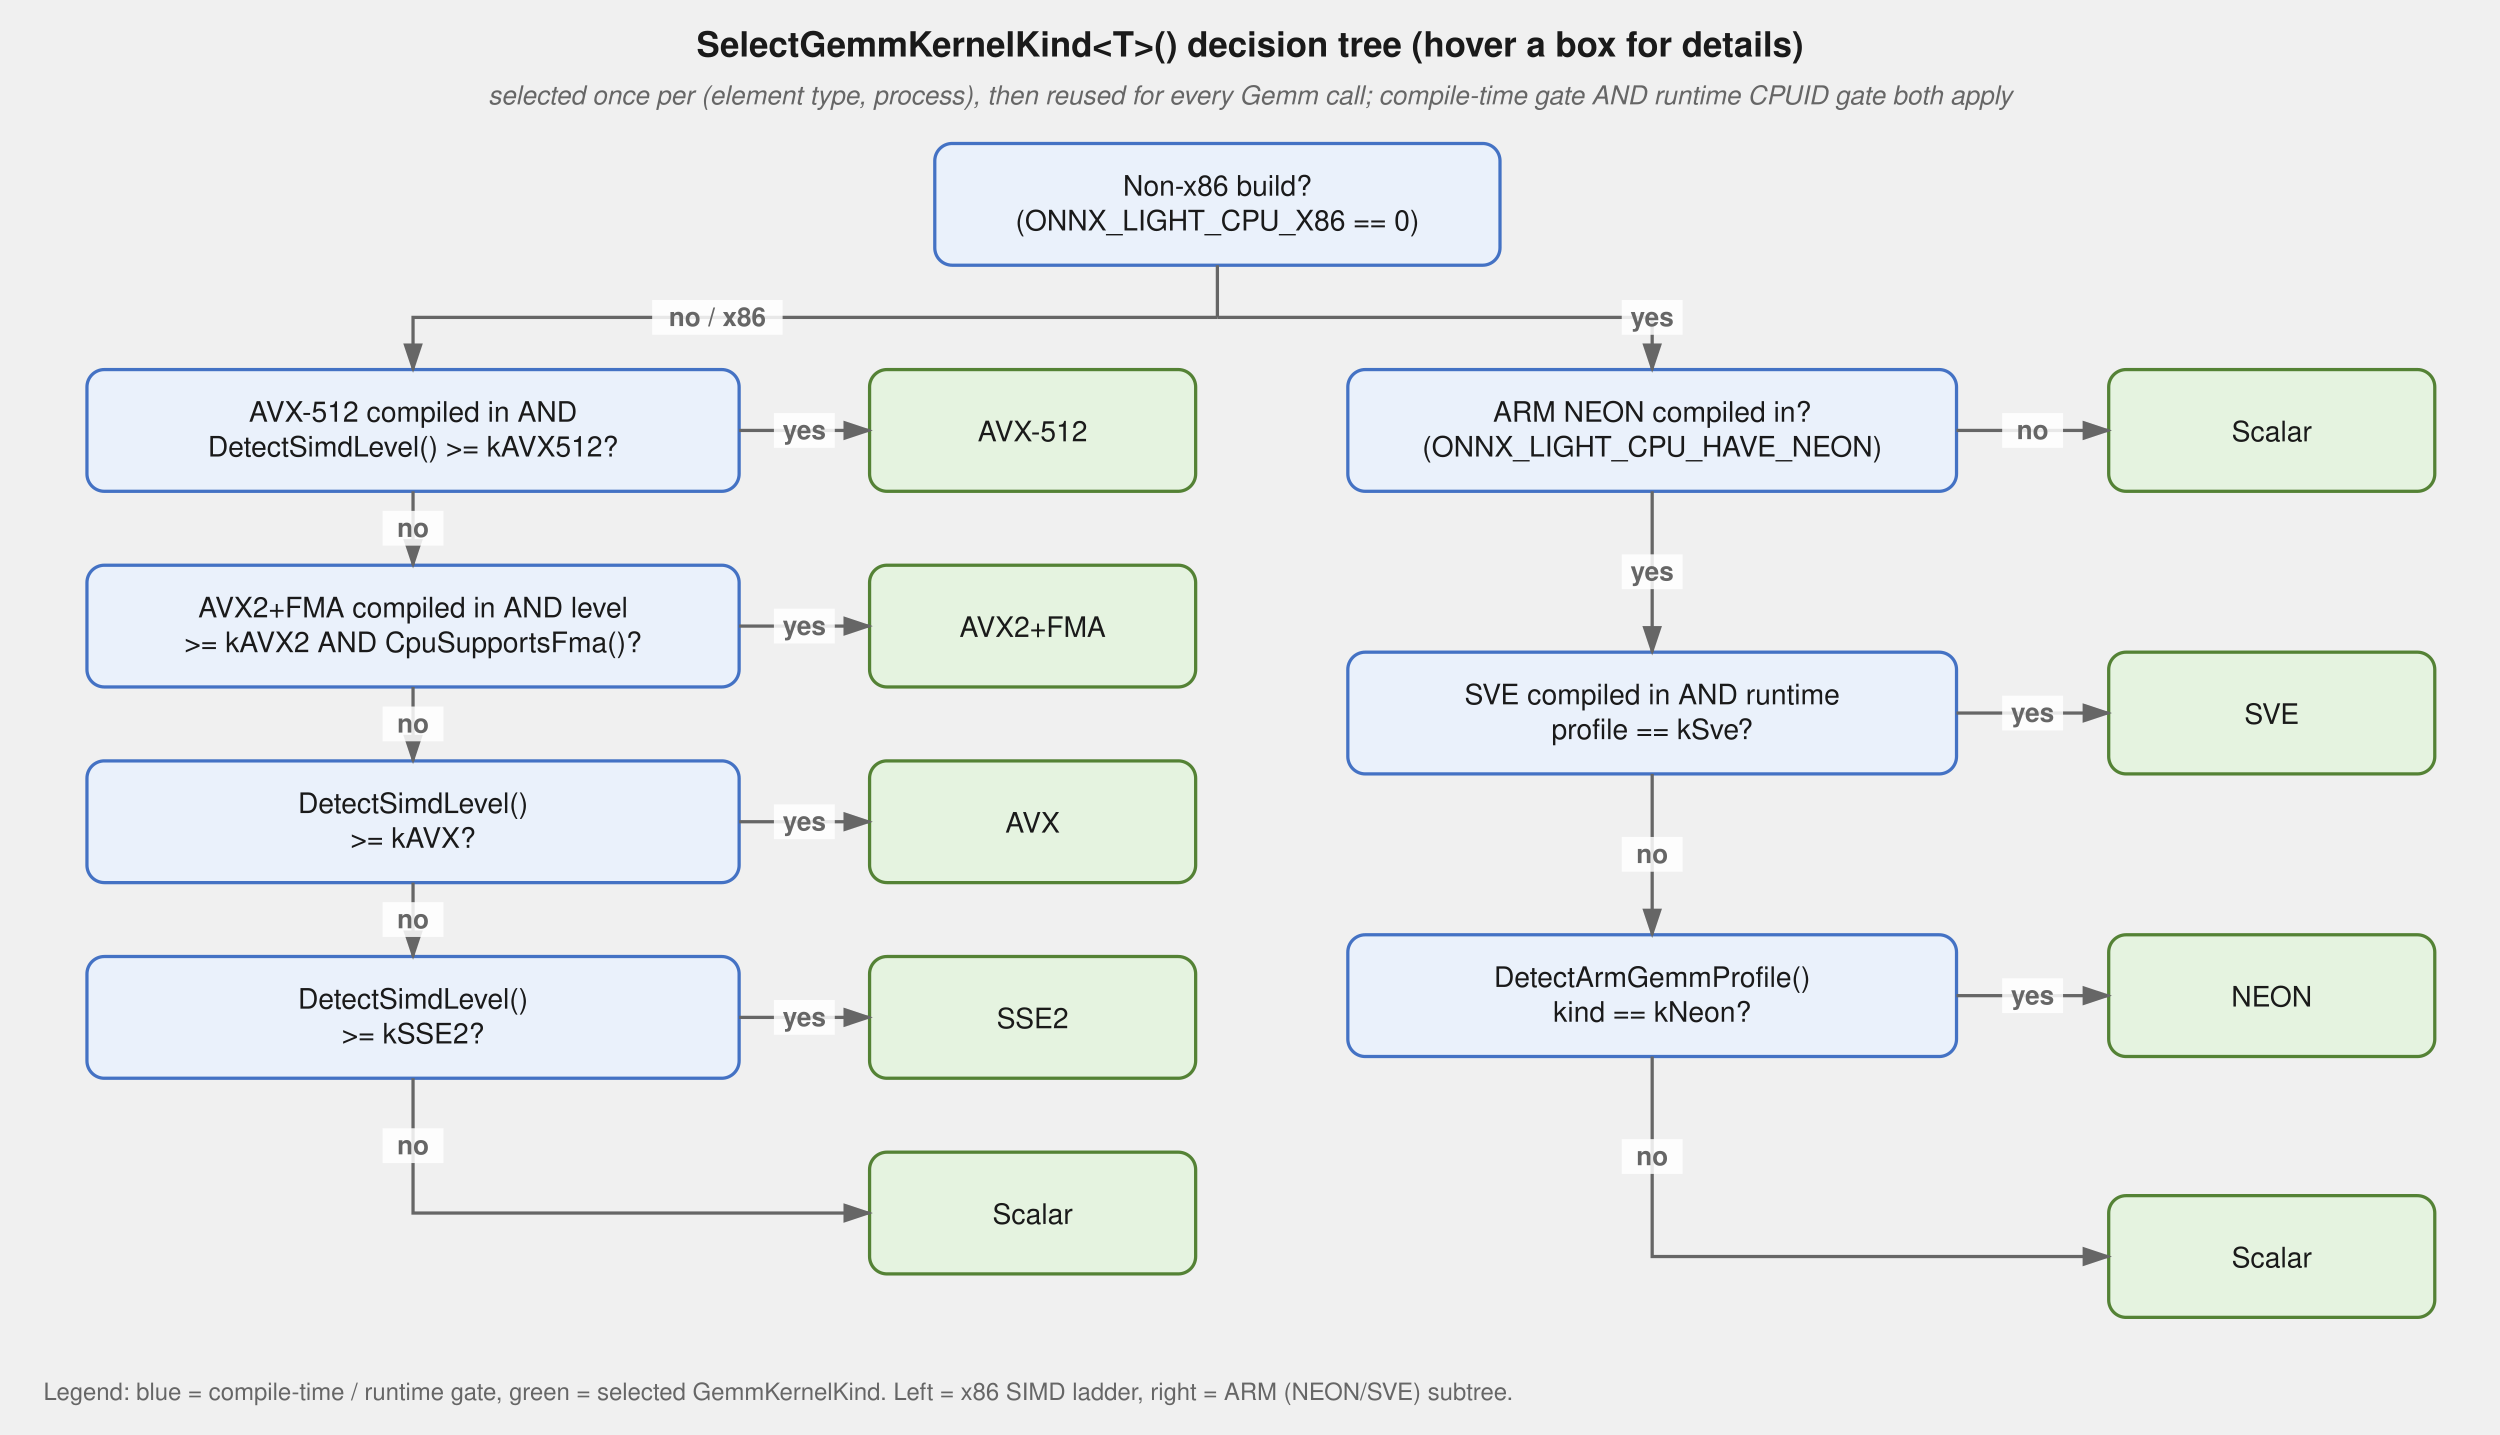
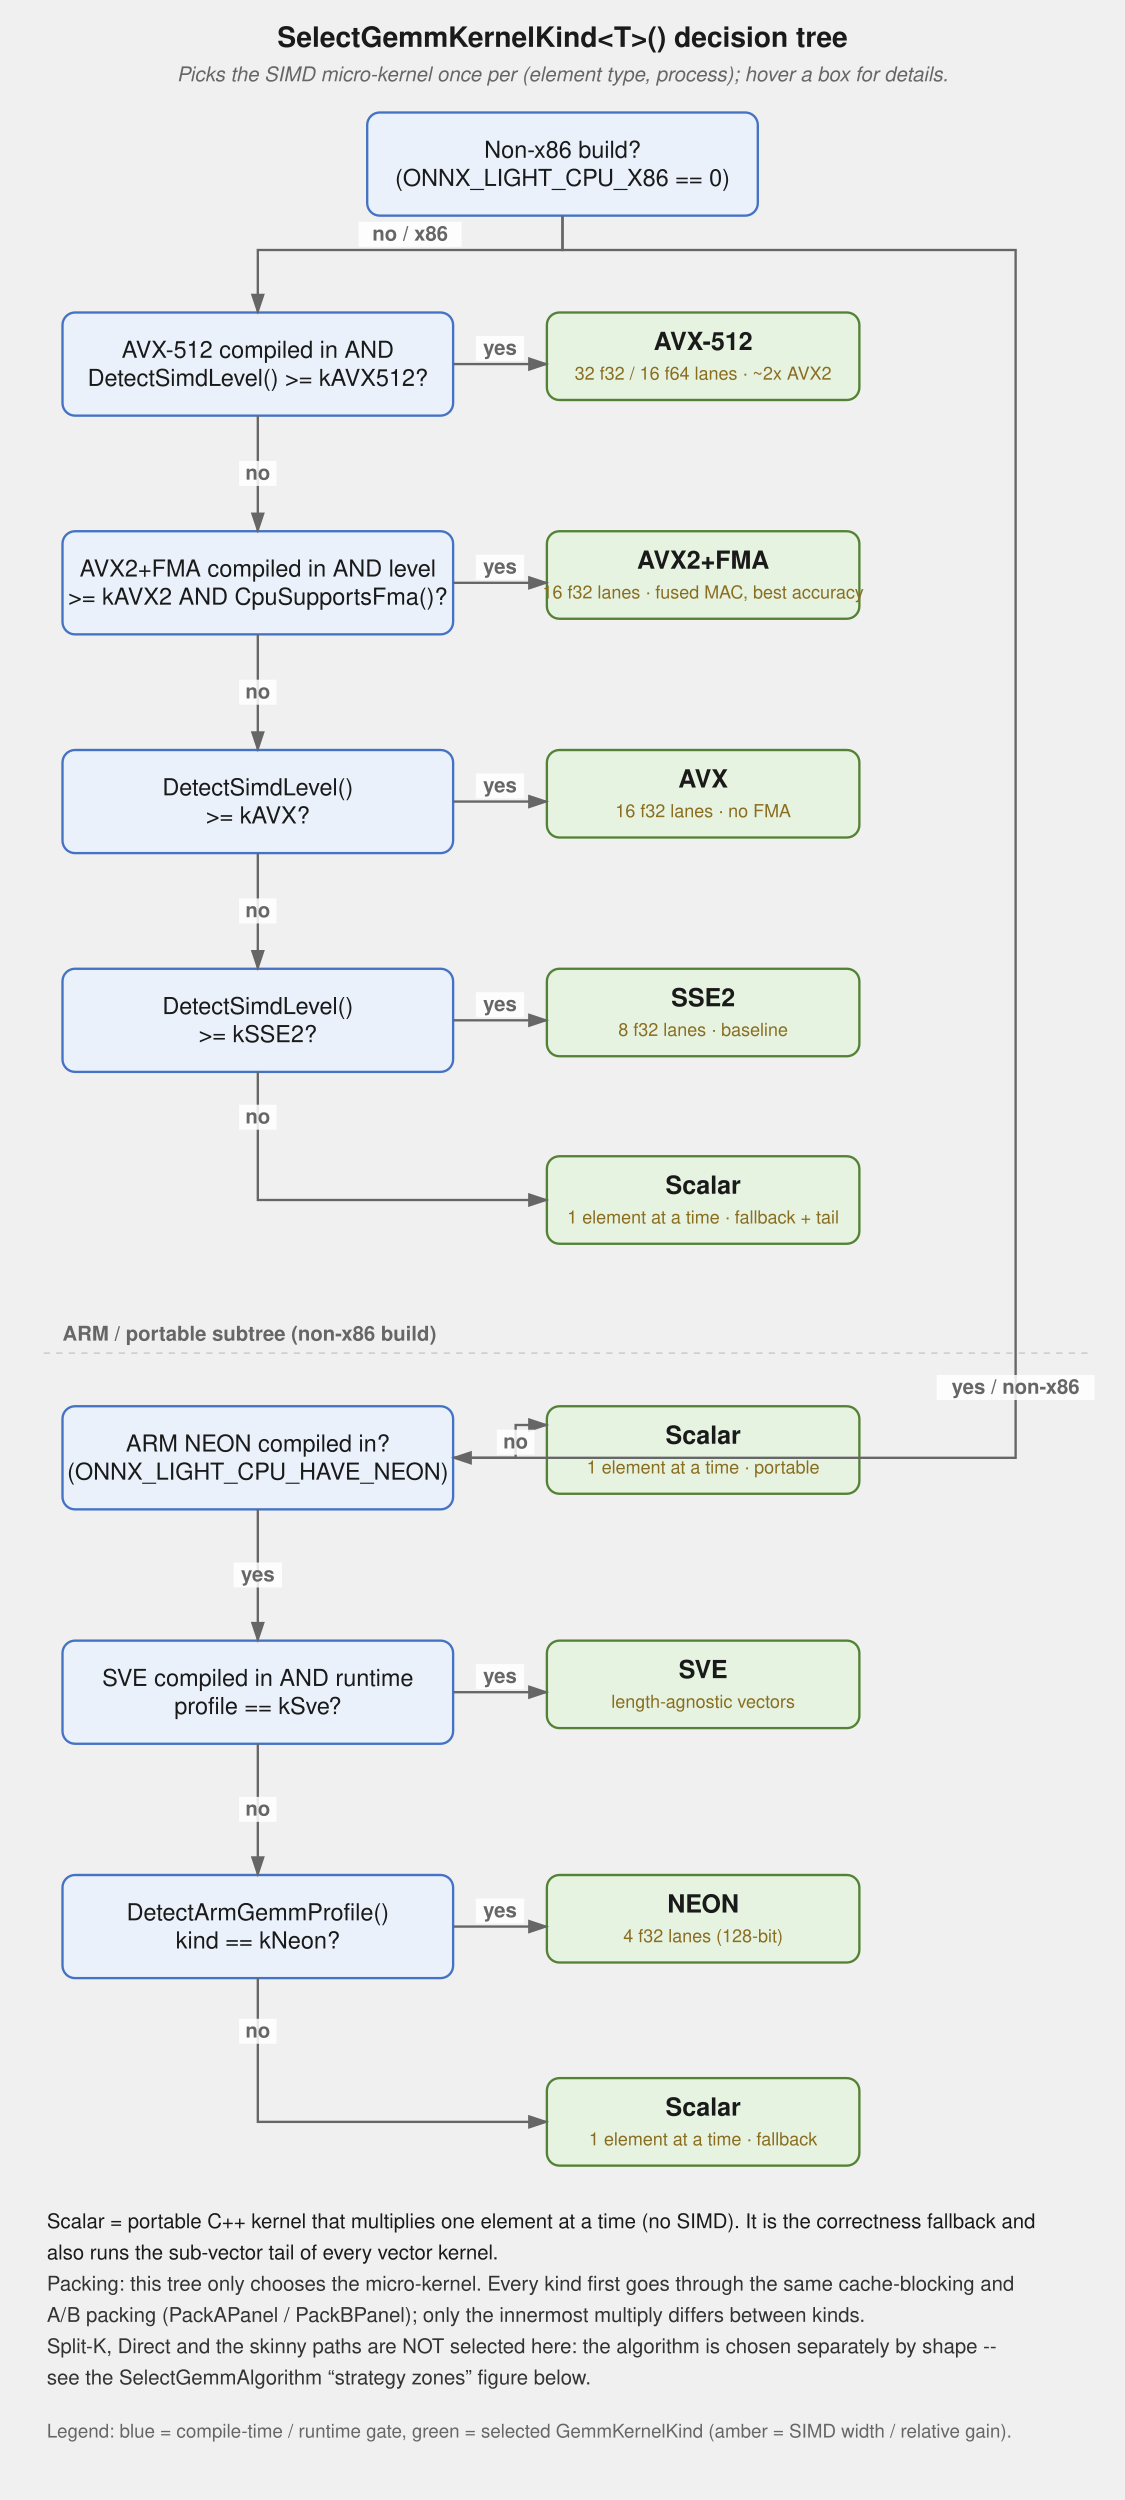
- <svg xmlns="http://www.w3.org/2000/svg" viewBox="0 0 1150 660" font-family="Helvetica, Arial, sans-serif" role="img" aria-labelledby="gemm-kernel-tree-title">
+ <svg xmlns="http://www.w3.org/2000/svg" viewBox="0 0 720 1600" font-family="Helvetica, Arial, sans-serif" role="img" aria-labelledby="gemm-kernel-tree-title">
  <defs>
    <marker id="arrow" markerWidth="10" markerHeight="10" refX="8" refY="3" orient="auto" markerUnits="strokeWidth">
      <path d="M0,0 L0,6 L9,3 z" fill="#666666" />
    </marker>
  </defs>
-   <text x="575.0" y="26" text-anchor="middle" font-size="16" font-weight="bold" fill="#1a1a1a">SelectGemmKernelKind&lt;T&gt;() decision tree (hover a box for details)</text>
-   <text x="575.0" y="48" text-anchor="middle" font-size="12" font-style="italic" fill="#666666">selected once per (element type, process), then reused for every Gemm call; compile-time gate AND runtime CPUID gate both apply</text>
+   <text x="360.0" y="30" text-anchor="middle" font-size="18" font-weight="bold" fill="#1a1a1a">SelectGemmKernelKind&lt;T&gt;() decision tree</text>
+   <text x="360.0" y="52" text-anchor="middle" font-size="13" font-style="italic" fill="#666666">Picks the SIMD micro-kernel once per (element type, process); hover a box for details.</text>
  <g class="node" id="decision-root">
-     <rect x="430" y="66" width="260" height="56" rx="8" ry="8" fill="#eaf1fb" stroke="#4472c4" stroke-width="1.5" />
-     <text x="560.0" y="90.0" text-anchor="middle" font-size="13" fill="#1a1a1a">Non-x86 build?</text>
-     <text x="560.0" y="106.0" text-anchor="middle" font-size="13" fill="#1a1a1a">(ONNX_LIGHT_CPU_X86 == 0)</text>
+     <rect x="235.0" y="72" width="250" height="66" rx="8" ry="8" fill="#eaf1fb" stroke="#4472c4" stroke-width="1.5" />
+     <text x="360.0" y="101.0" text-anchor="middle" font-size="15" fill="#1a1a1a">Non-x86 build?</text>
+     <text x="360.0" y="119.0" text-anchor="middle" font-size="15" fill="#1a1a1a">(ONNX_LIGHT_CPU_X86 == 0)</text>
  </g>
  <g class="node" id="decision-avx512">
-     <rect x="40" y="170" width="300" height="56" rx="8" ry="8" fill="#eaf1fb" stroke="#4472c4" stroke-width="1.5" />
-     <text x="190.0" y="194.0" text-anchor="middle" font-size="13" fill="#1a1a1a">AVX-512 compiled in AND</text>
-     <text x="190.0" y="210.0" text-anchor="middle" font-size="13" fill="#1a1a1a">DetectSimdLevel() &gt;= kAVX512?</text>
+     <rect x="40" y="200" width="250" height="66" rx="8" ry="8" fill="#eaf1fb" stroke="#4472c4" stroke-width="1.5" />
+     <text x="165.0" y="229.0" text-anchor="middle" font-size="15" fill="#1a1a1a">AVX-512 compiled in AND</text>
+     <text x="165.0" y="247.0" text-anchor="middle" font-size="15" fill="#1a1a1a">DetectSimdLevel() &gt;= kAVX512?</text>
  </g>
  <g class="node" id="decision-avx2fma">
-     <rect x="40" y="260" width="300" height="56" rx="8" ry="8" fill="#eaf1fb" stroke="#4472c4" stroke-width="1.5" />
-     <text x="190.0" y="284.0" text-anchor="middle" font-size="13" fill="#1a1a1a">AVX2+FMA compiled in AND level</text>
-     <text x="190.0" y="300.0" text-anchor="middle" font-size="13" fill="#1a1a1a">&gt;= kAVX2 AND CpuSupportsFma()?</text>
+     <rect x="40" y="340" width="250" height="66" rx="8" ry="8" fill="#eaf1fb" stroke="#4472c4" stroke-width="1.5" />
+     <text x="165.0" y="369.0" text-anchor="middle" font-size="15" fill="#1a1a1a">AVX2+FMA compiled in AND level</text>
+     <text x="165.0" y="387.0" text-anchor="middle" font-size="15" fill="#1a1a1a">&gt;= kAVX2 AND CpuSupportsFma()?</text>
  </g>
  <g class="node" id="decision-avx">
-     <rect x="40" y="350" width="300" height="56" rx="8" ry="8" fill="#eaf1fb" stroke="#4472c4" stroke-width="1.5" />
-     <text x="190.0" y="374.0" text-anchor="middle" font-size="13" fill="#1a1a1a">DetectSimdLevel()</text>
-     <text x="190.0" y="390.0" text-anchor="middle" font-size="13" fill="#1a1a1a">&gt;= kAVX?</text>
+     <rect x="40" y="480" width="250" height="66" rx="8" ry="8" fill="#eaf1fb" stroke="#4472c4" stroke-width="1.5" />
+     <text x="165.0" y="509.0" text-anchor="middle" font-size="15" fill="#1a1a1a">DetectSimdLevel()</text>
+     <text x="165.0" y="527.0" text-anchor="middle" font-size="15" fill="#1a1a1a">&gt;= kAVX?</text>
  </g>
  <g class="node" id="decision-sse2">
-     <rect x="40" y="440" width="300" height="56" rx="8" ry="8" fill="#eaf1fb" stroke="#4472c4" stroke-width="1.5" />
-     <text x="190.0" y="464.0" text-anchor="middle" font-size="13" fill="#1a1a1a">DetectSimdLevel()</text>
-     <text x="190.0" y="480.0" text-anchor="middle" font-size="13" fill="#1a1a1a">&gt;= kSSE2?</text>
+     <rect x="40" y="620" width="250" height="66" rx="8" ry="8" fill="#eaf1fb" stroke="#4472c4" stroke-width="1.5" />
+     <text x="165.0" y="649.0" text-anchor="middle" font-size="15" fill="#1a1a1a">DetectSimdLevel()</text>
+     <text x="165.0" y="667.0" text-anchor="middle" font-size="15" fill="#1a1a1a">&gt;= kSSE2?</text>
  </g>
  <g class="node" id="leaf-avx512">
-     <rect x="400" y="170" width="150" height="56" rx="8" ry="8" fill="#e5f3e0" stroke="#548235" stroke-width="1.5" />
-     <text x="475.0" y="203.0" text-anchor="middle" font-size="13" fill="#1a1a1a">AVX-512</text>
+     <rect x="350" y="200" width="200" height="56" rx="8" ry="8" fill="#e5f3e0" stroke="#548235" stroke-width="1.5" />
+     <text x="450.0" y="224.0" text-anchor="middle" font-size="16" font-weight="bold" fill="#1a1a1a">AVX-512</text>
+     <text x="450.0" y="243.0" text-anchor="middle" font-size="11.5" fill="#8a6d1f">32 f32 / 16 f64 lanes · ~2x AVX2</text>
  </g>
  <g class="node" id="leaf-avx2fma">
-     <rect x="400" y="260" width="150" height="56" rx="8" ry="8" fill="#e5f3e0" stroke="#548235" stroke-width="1.5" />
-     <text x="475.0" y="293.0" text-anchor="middle" font-size="13" fill="#1a1a1a">AVX2+FMA</text>
+     <rect x="350" y="340" width="200" height="56" rx="8" ry="8" fill="#e5f3e0" stroke="#548235" stroke-width="1.5" />
+     <text x="450.0" y="364.0" text-anchor="middle" font-size="16" font-weight="bold" fill="#1a1a1a">AVX2+FMA</text>
+     <text x="450.0" y="383.0" text-anchor="middle" font-size="11.5" fill="#8a6d1f">16 f32 lanes · fused MAC, best accuracy</text>
  </g>
  <g class="node" id="leaf-avx">
-     <rect x="400" y="350" width="150" height="56" rx="8" ry="8" fill="#e5f3e0" stroke="#548235" stroke-width="1.5" />
-     <text x="475.0" y="383.0" text-anchor="middle" font-size="13" fill="#1a1a1a">AVX</text>
+     <rect x="350" y="480" width="200" height="56" rx="8" ry="8" fill="#e5f3e0" stroke="#548235" stroke-width="1.5" />
+     <text x="450.0" y="504.0" text-anchor="middle" font-size="16" font-weight="bold" fill="#1a1a1a">AVX</text>
+     <text x="450.0" y="523.0" text-anchor="middle" font-size="11.5" fill="#8a6d1f">16 f32 lanes · no FMA</text>
  </g>
  <g class="node" id="leaf-sse2">
-     <rect x="400" y="440" width="150" height="56" rx="8" ry="8" fill="#e5f3e0" stroke="#548235" stroke-width="1.5" />
-     <text x="475.0" y="473.0" text-anchor="middle" font-size="13" fill="#1a1a1a">SSE2</text>
+     <rect x="350" y="620" width="200" height="56" rx="8" ry="8" fill="#e5f3e0" stroke="#548235" stroke-width="1.5" />
+     <text x="450.0" y="644.0" text-anchor="middle" font-size="16" font-weight="bold" fill="#1a1a1a">SSE2</text>
+     <text x="450.0" y="663.0" text-anchor="middle" font-size="11.5" fill="#8a6d1f">8 f32 lanes · baseline</text>
  </g>
  <g class="node" id="leaf-x86-scalar">
-     <rect x="400" y="530" width="150" height="56" rx="8" ry="8" fill="#e5f3e0" stroke="#548235" stroke-width="1.5" />
-     <text x="475.0" y="563.0" text-anchor="middle" font-size="13" fill="#1a1a1a">Scalar</text>
+     <rect x="350" y="740" width="200" height="56" rx="8" ry="8" fill="#e5f3e0" stroke="#548235" stroke-width="1.5" />
+     <text x="450.0" y="764.0" text-anchor="middle" font-size="16" font-weight="bold" fill="#1a1a1a">Scalar</text>
+     <text x="450.0" y="783.0" text-anchor="middle" font-size="11.5" fill="#8a6d1f">1 element at a time · fallback + tail</text>
  </g>
-   <line x1="560" y1="122" x2="560" y2="146" stroke="#666666" stroke-width="1.5" />
-   <path d="M560,146 L190,146 L190,170" fill="none" stroke="#666666" stroke-width="1.5" marker-end="url(#arrow)" />
-   <rect x="300" y="138" width="60" height="16" fill="white" opacity="0.85" />
-   <text x="330" y="150" text-anchor="middle" font-size="12" font-weight="bold" fill="#666666">no / x86</text>
-   <line x1="340" y1="198" x2="400" y2="198" stroke="#666666" stroke-width="1.5" marker-end="url(#arrow)" />
-   <rect x="356.0" y="190" width="28" height="16" fill="white" opacity="0.85" />
-   <text x="370.0" y="202" text-anchor="middle" font-size="12" font-weight="bold" fill="#666666">yes</text>
-   <line x1="340" y1="288" x2="400" y2="288" stroke="#666666" stroke-width="1.5" marker-end="url(#arrow)" />
-   <rect x="356.0" y="280" width="28" height="16" fill="white" opacity="0.85" />
-   <text x="370.0" y="292" text-anchor="middle" font-size="12" font-weight="bold" fill="#666666">yes</text>
-   <line x1="340" y1="378" x2="400" y2="378" stroke="#666666" stroke-width="1.5" marker-end="url(#arrow)" />
-   <rect x="356.0" y="370" width="28" height="16" fill="white" opacity="0.85" />
-   <text x="370.0" y="382" text-anchor="middle" font-size="12" font-weight="bold" fill="#666666">yes</text>
-   <line x1="340" y1="468" x2="400" y2="468" stroke="#666666" stroke-width="1.5" marker-end="url(#arrow)" />
-   <rect x="356.0" y="460" width="28" height="16" fill="white" opacity="0.85" />
-   <text x="370.0" y="472" text-anchor="middle" font-size="12" font-weight="bold" fill="#666666">yes</text>
-   <line x1="190.0" y1="226" x2="190.0" y2="260" stroke="#666666" stroke-width="1.5" marker-end="url(#arrow)" />
-   <rect x="176.0" y="235.0" width="28" height="16" fill="white" opacity="0.85" />
-   <text x="190.0" y="247.0" text-anchor="middle" font-size="12" font-weight="bold" fill="#666666">no</text>
-   <line x1="190.0" y1="316" x2="190.0" y2="350" stroke="#666666" stroke-width="1.5" marker-end="url(#arrow)" />
-   <rect x="176.0" y="325.0" width="28" height="16" fill="white" opacity="0.85" />
-   <text x="190.0" y="337.0" text-anchor="middle" font-size="12" font-weight="bold" fill="#666666">no</text>
-   <line x1="190.0" y1="406" x2="190.0" y2="440" stroke="#666666" stroke-width="1.5" marker-end="url(#arrow)" />
-   <rect x="176.0" y="415.0" width="28" height="16" fill="white" opacity="0.85" />
-   <text x="190.0" y="427.0" text-anchor="middle" font-size="12" font-weight="bold" fill="#666666">no</text>
-   <path d="M190.0,496 L190.0,558 L400,558" fill="none" stroke="#666666" stroke-width="1.5" marker-end="url(#arrow)" />
-   <rect x="176.0" y="519.0" width="28" height="16" fill="white" opacity="0.85" />
-   <text x="190.0" y="531.0" text-anchor="middle" font-size="12" font-weight="bold" fill="#666666">no</text>
+   <path d="M360.0,138 L360.0,160 L165.0,160 L165.0,200" fill="none" stroke="#666666" stroke-width="1.5" marker-end="url(#arrow)" />
+   <rect x="229.5" y="142" width="66.0" height="16" fill="white" opacity="0.85" />
+   <text x="262.5" y="154.0" text-anchor="middle" font-size="13" font-weight="bold" fill="#666666">no / x86</text>
+   <line x1="290" y1="233.0" x2="350" y2="233.0" stroke="#666666" stroke-width="1.5" marker-end="url(#arrow)" />
+   <rect x="304.5" y="215.0" width="31.0" height="16" fill="white" opacity="0.85" />
+   <text x="320.0" y="227.0" text-anchor="middle" font-size="13" font-weight="bold" fill="#666666">yes</text>
+   <line x1="290" y1="373.0" x2="350" y2="373.0" stroke="#666666" stroke-width="1.5" marker-end="url(#arrow)" />
+   <rect x="304.5" y="355.0" width="31.0" height="16" fill="white" opacity="0.85" />
+   <text x="320.0" y="367.0" text-anchor="middle" font-size="13" font-weight="bold" fill="#666666">yes</text>
+   <line x1="290" y1="513.0" x2="350" y2="513.0" stroke="#666666" stroke-width="1.5" marker-end="url(#arrow)" />
+   <rect x="304.5" y="495.0" width="31.0" height="16" fill="white" opacity="0.85" />
+   <text x="320.0" y="507.0" text-anchor="middle" font-size="13" font-weight="bold" fill="#666666">yes</text>
+   <line x1="290" y1="653.0" x2="350" y2="653.0" stroke="#666666" stroke-width="1.5" marker-end="url(#arrow)" />
+   <rect x="304.5" y="635.0" width="31.0" height="16" fill="white" opacity="0.85" />
+   <text x="320.0" y="647.0" text-anchor="middle" font-size="13" font-weight="bold" fill="#666666">yes</text>
+   <line x1="165.0" y1="266" x2="165.0" y2="340" stroke="#666666" stroke-width="1.5" marker-end="url(#arrow)" />
+   <rect x="153.0" y="295.0" width="24.0" height="16" fill="white" opacity="0.85" />
+   <text x="165.0" y="307.0" text-anchor="middle" font-size="13" font-weight="bold" fill="#666666">no</text>
+   <line x1="165.0" y1="406" x2="165.0" y2="480" stroke="#666666" stroke-width="1.5" marker-end="url(#arrow)" />
+   <rect x="153.0" y="435.0" width="24.0" height="16" fill="white" opacity="0.85" />
+   <text x="165.0" y="447.0" text-anchor="middle" font-size="13" font-weight="bold" fill="#666666">no</text>
+   <line x1="165.0" y1="546" x2="165.0" y2="620" stroke="#666666" stroke-width="1.5" marker-end="url(#arrow)" />
+   <rect x="153.0" y="575.0" width="24.0" height="16" fill="white" opacity="0.85" />
+   <text x="165.0" y="587.0" text-anchor="middle" font-size="13" font-weight="bold" fill="#666666">no</text>
+   <path d="M165.0,686 L165.0,768.0 L350,768.0" fill="none" stroke="#666666" stroke-width="1.5" marker-end="url(#arrow)" />
+   <rect x="153.0" y="707.0" width="24.0" height="16" fill="white" opacity="0.85" />
+   <text x="165.0" y="719.0" text-anchor="middle" font-size="13" font-weight="bold" fill="#666666">no</text>
+   <line x1="28" y1="866" x2="700" y2="866" stroke="#cccccc" stroke-width="1" stroke-dasharray="4,4" />
+   <text x="40" y="858" font-size="13" font-weight="bold" fill="#666666">ARM / portable subtree (non-x86 build)</text>
  <g class="node" id="decision-neon">
-     <rect x="620" y="170" width="280" height="56" rx="8" ry="8" fill="#eaf1fb" stroke="#4472c4" stroke-width="1.5" />
-     <text x="760.0" y="194.0" text-anchor="middle" font-size="13" fill="#1a1a1a">ARM NEON compiled in?</text>
-     <text x="760.0" y="210.0" text-anchor="middle" font-size="13" fill="#1a1a1a">(ONNX_LIGHT_CPU_HAVE_NEON)</text>
+     <rect x="40" y="900" width="250" height="66" rx="8" ry="8" fill="#eaf1fb" stroke="#4472c4" stroke-width="1.5" />
+     <text x="165.0" y="929.0" text-anchor="middle" font-size="15" fill="#1a1a1a">ARM NEON compiled in?</text>
+     <text x="165.0" y="947.0" text-anchor="middle" font-size="15" fill="#1a1a1a">(ONNX_LIGHT_CPU_HAVE_NEON)</text>
  </g>
  <g class="node" id="decision-sve">
-     <rect x="620" y="300" width="280" height="56" rx="8" ry="8" fill="#eaf1fb" stroke="#4472c4" stroke-width="1.5" />
-     <text x="760.0" y="324.0" text-anchor="middle" font-size="13" fill="#1a1a1a">SVE compiled in AND runtime</text>
-     <text x="760.0" y="340.0" text-anchor="middle" font-size="13" fill="#1a1a1a">profile == kSve?</text>
+     <rect x="40" y="1050" width="250" height="66" rx="8" ry="8" fill="#eaf1fb" stroke="#4472c4" stroke-width="1.5" />
+     <text x="165.0" y="1079.0" text-anchor="middle" font-size="15" fill="#1a1a1a">SVE compiled in AND runtime</text>
+     <text x="165.0" y="1097.0" text-anchor="middle" font-size="15" fill="#1a1a1a">profile == kSve?</text>
  </g>
  <g class="node" id="decision-neon-rt">
-     <rect x="620" y="430" width="280" height="56" rx="8" ry="8" fill="#eaf1fb" stroke="#4472c4" stroke-width="1.5" />
-     <text x="760.0" y="454.0" text-anchor="middle" font-size="13" fill="#1a1a1a">DetectArmGemmProfile()</text>
-     <text x="760.0" y="470.0" text-anchor="middle" font-size="13" fill="#1a1a1a">kind == kNeon?</text>
+     <rect x="40" y="1200" width="250" height="66" rx="8" ry="8" fill="#eaf1fb" stroke="#4472c4" stroke-width="1.5" />
+     <text x="165.0" y="1229.0" text-anchor="middle" font-size="15" fill="#1a1a1a">DetectArmGemmProfile()</text>
+     <text x="165.0" y="1247.0" text-anchor="middle" font-size="15" fill="#1a1a1a">kind == kNeon?</text>
  </g>
  <g class="node" id="leaf-arm-scalar">
-     <rect x="970" y="170" width="150" height="56" rx="8" ry="8" fill="#e5f3e0" stroke="#548235" stroke-width="1.5" />
-     <text x="1045.0" y="203.0" text-anchor="middle" font-size="13" fill="#1a1a1a">Scalar</text>
+     <rect x="350" y="900" width="200" height="56" rx="8" ry="8" fill="#e5f3e0" stroke="#548235" stroke-width="1.5" />
+     <text x="450.0" y="924.0" text-anchor="middle" font-size="16" font-weight="bold" fill="#1a1a1a">Scalar</text>
+     <text x="450.0" y="943.0" text-anchor="middle" font-size="11.5" fill="#8a6d1f">1 element at a time · portable</text>
  </g>
  <g class="node" id="leaf-sve">
-     <rect x="970" y="300" width="150" height="56" rx="8" ry="8" fill="#e5f3e0" stroke="#548235" stroke-width="1.5" />
-     <text x="1045.0" y="333.0" text-anchor="middle" font-size="13" fill="#1a1a1a">SVE</text>
+     <rect x="350" y="1050" width="200" height="56" rx="8" ry="8" fill="#e5f3e0" stroke="#548235" stroke-width="1.5" />
+     <text x="450.0" y="1074.0" text-anchor="middle" font-size="16" font-weight="bold" fill="#1a1a1a">SVE</text>
+     <text x="450.0" y="1093.0" text-anchor="middle" font-size="11.5" fill="#8a6d1f">length-agnostic vectors</text>
  </g>
  <g class="node" id="leaf-neon">
-     <rect x="970" y="430" width="150" height="56" rx="8" ry="8" fill="#e5f3e0" stroke="#548235" stroke-width="1.5" />
-     <text x="1045.0" y="463.0" text-anchor="middle" font-size="13" fill="#1a1a1a">NEON</text>
+     <rect x="350" y="1200" width="200" height="56" rx="8" ry="8" fill="#e5f3e0" stroke="#548235" stroke-width="1.5" />
+     <text x="450.0" y="1224.0" text-anchor="middle" font-size="16" font-weight="bold" fill="#1a1a1a">NEON</text>
+     <text x="450.0" y="1243.0" text-anchor="middle" font-size="11.5" fill="#8a6d1f">4 f32 lanes (128-bit)</text>
  </g>
  <g class="node" id="leaf-arm-scalar2">
-     <rect x="970" y="550" width="150" height="56" rx="8" ry="8" fill="#e5f3e0" stroke="#548235" stroke-width="1.5" />
-     <text x="1045.0" y="583.0" text-anchor="middle" font-size="13" fill="#1a1a1a">Scalar</text>
+     <rect x="350" y="1330" width="200" height="56" rx="8" ry="8" fill="#e5f3e0" stroke="#548235" stroke-width="1.5" />
+     <text x="450.0" y="1354.0" text-anchor="middle" font-size="16" font-weight="bold" fill="#1a1a1a">Scalar</text>
+     <text x="450.0" y="1373.0" text-anchor="middle" font-size="11.5" fill="#8a6d1f">1 element at a time · fallback</text>
  </g>
-   <path d="M560,146 L760,146 L760,170" fill="none" stroke="#666666" stroke-width="1.5" marker-end="url(#arrow)" />
-   <rect x="746" y="138" width="28" height="16" fill="white" opacity="0.85" />
-   <text x="760" y="150" text-anchor="middle" font-size="12" font-weight="bold" fill="#666666">yes</text>
-   <line x1="900" y1="198" x2="970" y2="198" stroke="#666666" stroke-width="1.5" marker-end="url(#arrow)" />
-   <rect x="921.0" y="190" width="28" height="16" fill="white" opacity="0.85" />
-   <text x="935.0" y="202" text-anchor="middle" font-size="12" font-weight="bold" fill="#666666">no</text>
-   <line x1="900" y1="328" x2="970" y2="328" stroke="#666666" stroke-width="1.5" marker-end="url(#arrow)" />
-   <rect x="921.0" y="320" width="28" height="16" fill="white" opacity="0.85" />
-   <text x="935.0" y="332" text-anchor="middle" font-size="12" font-weight="bold" fill="#666666">yes</text>
-   <line x1="900" y1="458" x2="970" y2="458" stroke="#666666" stroke-width="1.5" marker-end="url(#arrow)" />
-   <rect x="921.0" y="450" width="28" height="16" fill="white" opacity="0.85" />
-   <text x="935.0" y="462" text-anchor="middle" font-size="12" font-weight="bold" fill="#666666">yes</text>
-   <line x1="760.0" y1="226" x2="760.0" y2="300" stroke="#666666" stroke-width="1.5" marker-end="url(#arrow)" />
-   <rect x="746.0" y="255.0" width="28" height="16" fill="white" opacity="0.85" />
-   <text x="760.0" y="267.0" text-anchor="middle" font-size="12" font-weight="bold" fill="#666666">yes</text>
-   <line x1="760.0" y1="356" x2="760.0" y2="430" stroke="#666666" stroke-width="1.5" marker-end="url(#arrow)" />
-   <rect x="746.0" y="385.0" width="28" height="16" fill="white" opacity="0.85" />
-   <text x="760.0" y="397.0" text-anchor="middle" font-size="12" font-weight="bold" fill="#666666">no</text>
-   <path d="M760.0,486 L760.0,578 L970,578" fill="none" stroke="#666666" stroke-width="1.5" marker-end="url(#arrow)" />
-   <rect x="746.0" y="524.0" width="28" height="16" fill="white" opacity="0.85" />
-   <text x="760.0" y="536.0" text-anchor="middle" font-size="12" font-weight="bold" fill="#666666">no</text>
-   <text x="20" y="644" font-size="11" fill="#666666">Legend: blue = compile-time / runtime gate, green = selected GemmKernelKind. Left = x86 SIMD ladder, right = ARM (NEON/SVE) subtree.</text>
+   <path d="M360.0,138 L360.0,160 L650,160 L650,933.0 L290,933.0" fill="none" stroke="#666666" stroke-width="1.5" marker-end="url(#arrow)" />
+   <rect x="599.5" y="880" width="101.0" height="16" fill="white" opacity="0.85" />
+   <text x="650.0" y="892.0" text-anchor="middle" font-size="13" font-weight="bold" fill="#666666">yes / non-x86</text>
+   <line x1="165.0" y1="966" x2="165.0" y2="1050" stroke="#666666" stroke-width="1.5" marker-end="url(#arrow)" />
+   <rect x="149.5" y="1000.0" width="31.0" height="16" fill="white" opacity="0.85" />
+   <text x="165.0" y="1012.0" text-anchor="middle" font-size="13" font-weight="bold" fill="#666666">yes</text>
+   <path d="M290,933.0 L330,933.0 L330,912 L350,912" fill="none" stroke="#666666" stroke-width="1.5" marker-end="url(#arrow)" />
+   <rect x="318.0" y="915.0" width="24.0" height="16" fill="white" opacity="0.85" />
+   <text x="330.0" y="927.0" text-anchor="middle" font-size="13" font-weight="bold" fill="#666666">no</text>
+   <line x1="290" y1="1083.0" x2="350" y2="1083.0" stroke="#666666" stroke-width="1.5" marker-end="url(#arrow)" />
+   <rect x="304.5" y="1065.0" width="31.0" height="16" fill="white" opacity="0.85" />
+   <text x="320.0" y="1077.0" text-anchor="middle" font-size="13" font-weight="bold" fill="#666666">yes</text>
+   <line x1="165.0" y1="1116" x2="165.0" y2="1200" stroke="#666666" stroke-width="1.5" marker-end="url(#arrow)" />
+   <rect x="153.0" y="1150.0" width="24.0" height="16" fill="white" opacity="0.85" />
+   <text x="165.0" y="1162.0" text-anchor="middle" font-size="13" font-weight="bold" fill="#666666">no</text>
+   <line x1="290" y1="1233.0" x2="350" y2="1233.0" stroke="#666666" stroke-width="1.5" marker-end="url(#arrow)" />
+   <rect x="304.5" y="1215.0" width="31.0" height="16" fill="white" opacity="0.85" />
+   <text x="320.0" y="1227.0" text-anchor="middle" font-size="13" font-weight="bold" fill="#666666">yes</text>
+   <path d="M165.0,1266 L165.0,1358.0 L350,1358.0" fill="none" stroke="#666666" stroke-width="1.5" marker-end="url(#arrow)" />
+   <rect x="153.0" y="1292.0" width="24.0" height="16" fill="white" opacity="0.85" />
+   <text x="165.0" y="1304.0" text-anchor="middle" font-size="13" font-weight="bold" fill="#666666">no</text>
+   <text x="30" y="1426" font-size="13" fill="#1a1a1a">Scalar = portable C++ kernel that multiplies one element at a time (no SIMD). It is the correctness fallback and</text>
+   <text x="30" y="1446" font-size="13" fill="#1a1a1a">    also runs the sub-vector tail of every vector kernel.</text>
+   <text x="30" y="1466" font-size="13" fill="#333333">Packing: this tree only chooses the micro-kernel. Every kind first goes through the same cache-blocking and</text>
+   <text x="30" y="1486" font-size="13" fill="#333333">    A/B packing (PackAPanel / PackBPanel); only the innermost multiply differs between kinds.</text>
+   <text x="30" y="1506" font-size="13" fill="#333333">Split-K, Direct and the skinny paths are NOT selected here: the algorithm is chosen separately by shape --</text>
+   <text x="30" y="1526" font-size="13" fill="#333333">    see the SelectGemmAlgorithm “strategy zones” figure below.</text>
+   <text x="30" y="1560" font-size="12" fill="#666666">Legend: blue = compile-time / runtime gate, green = selected GemmKernelKind (amber = SIMD width / relative gain).</text>
</svg>
